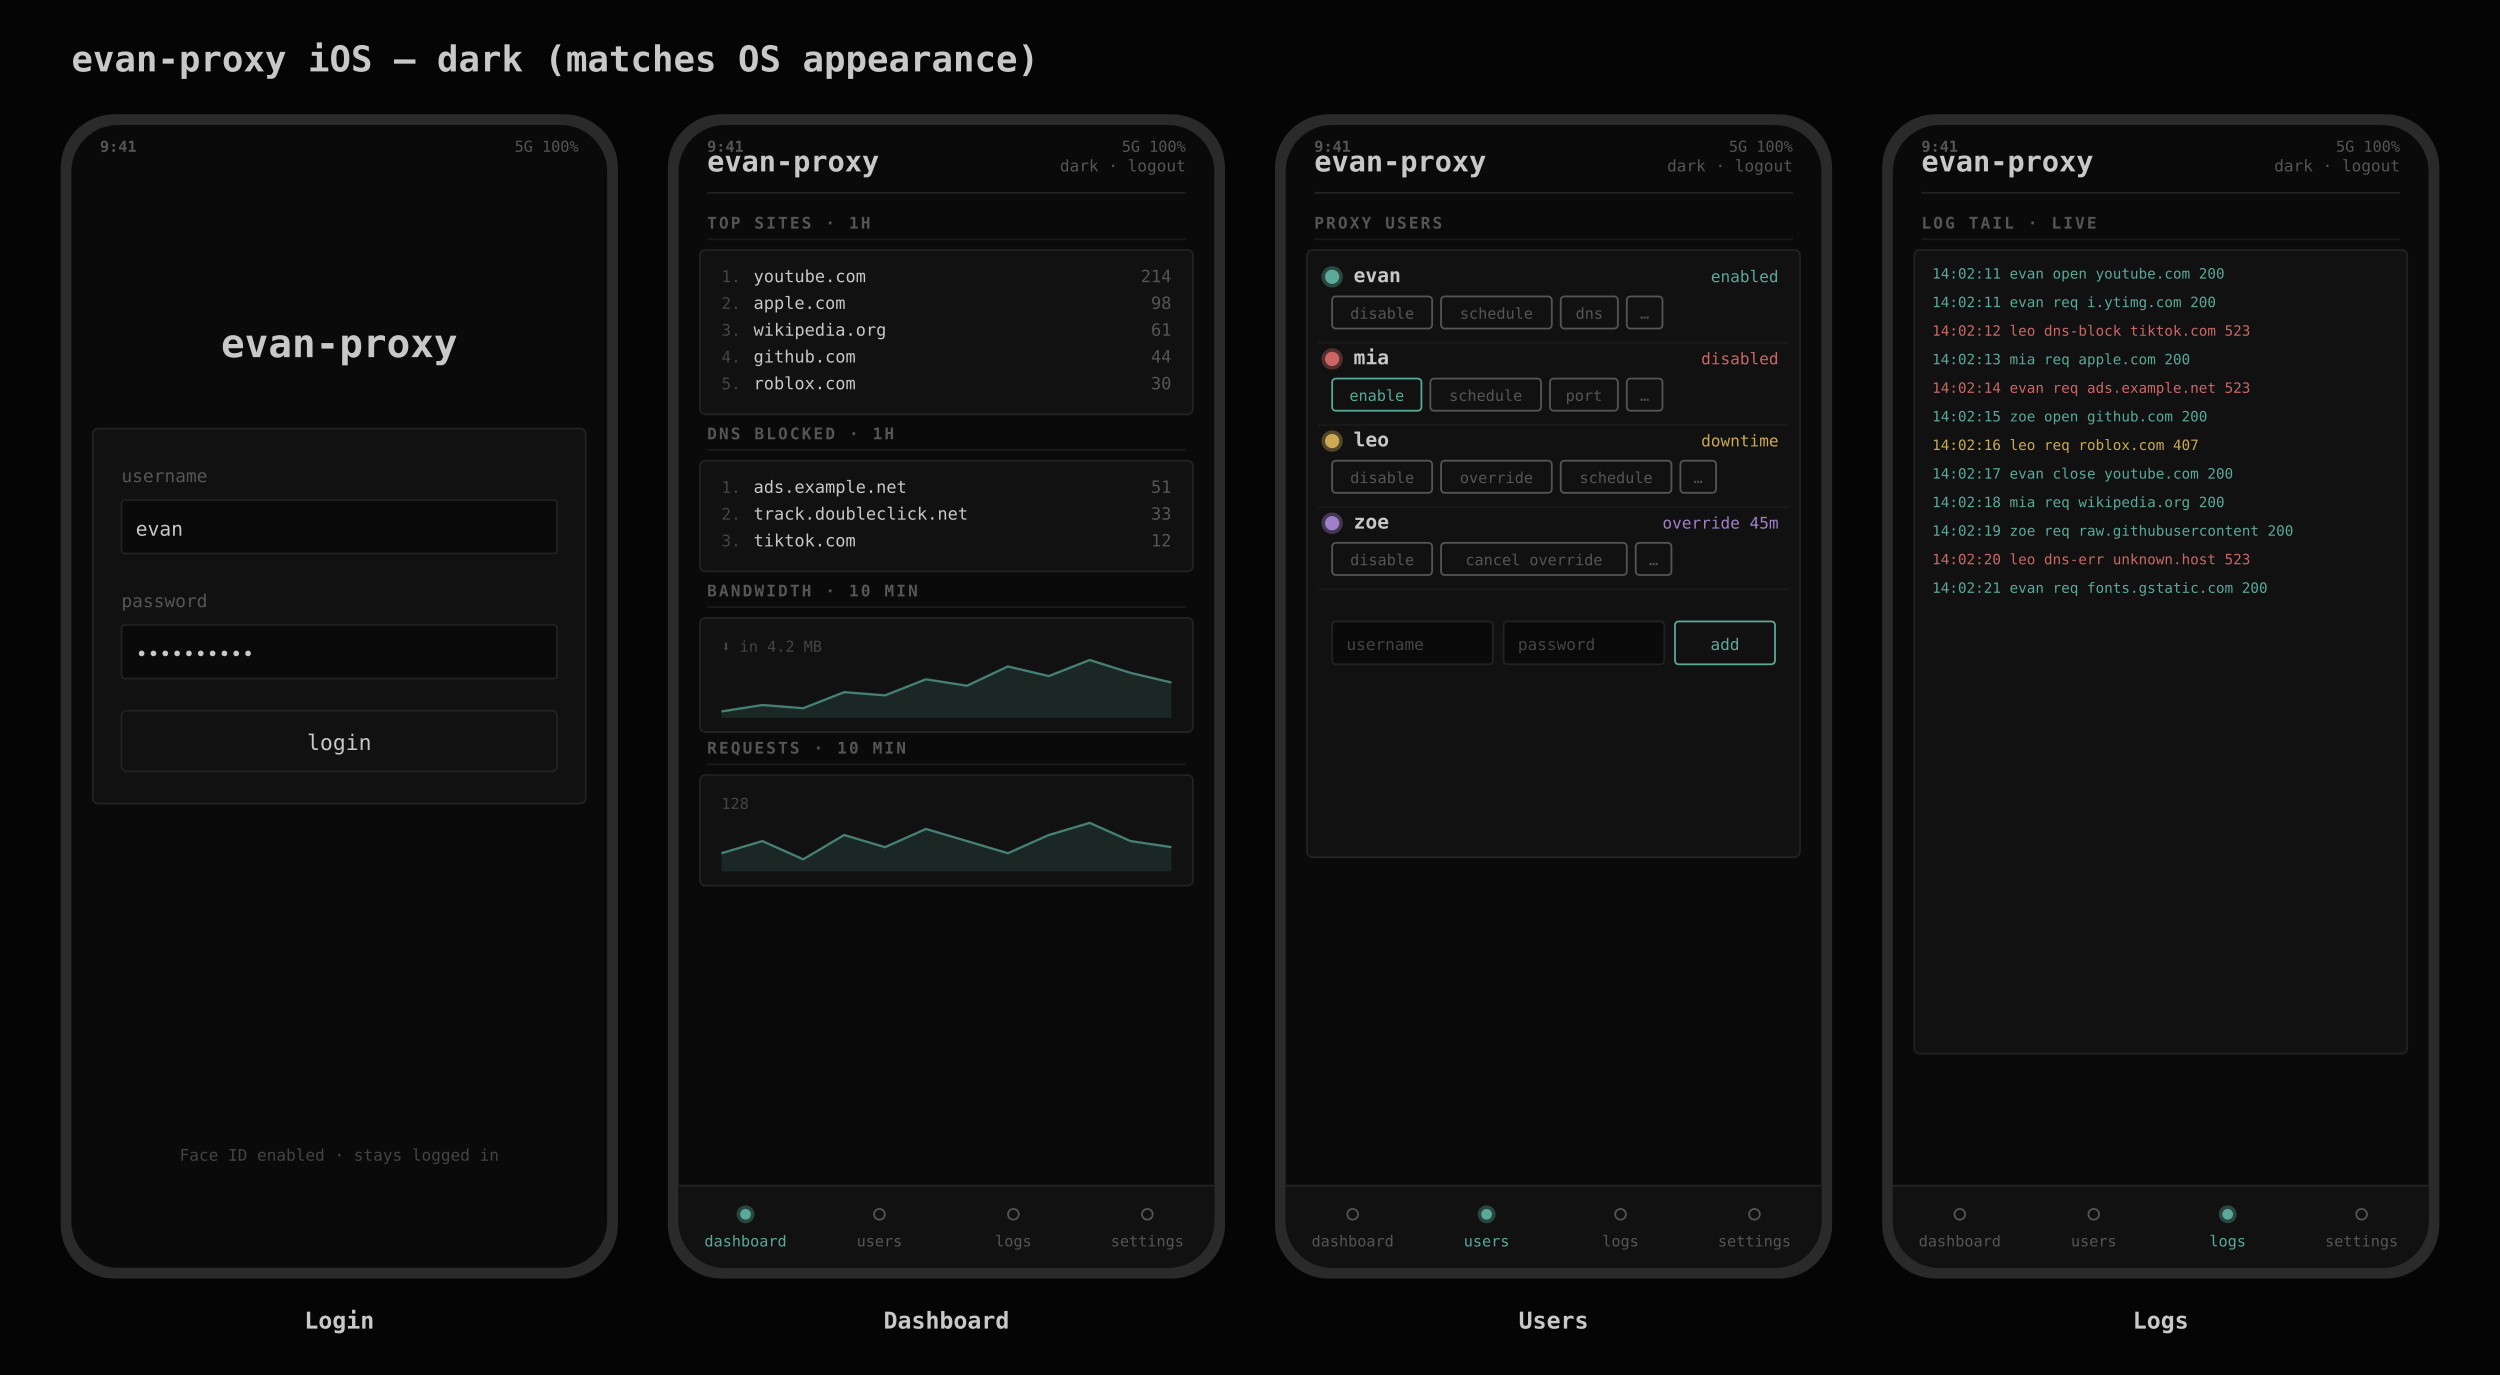
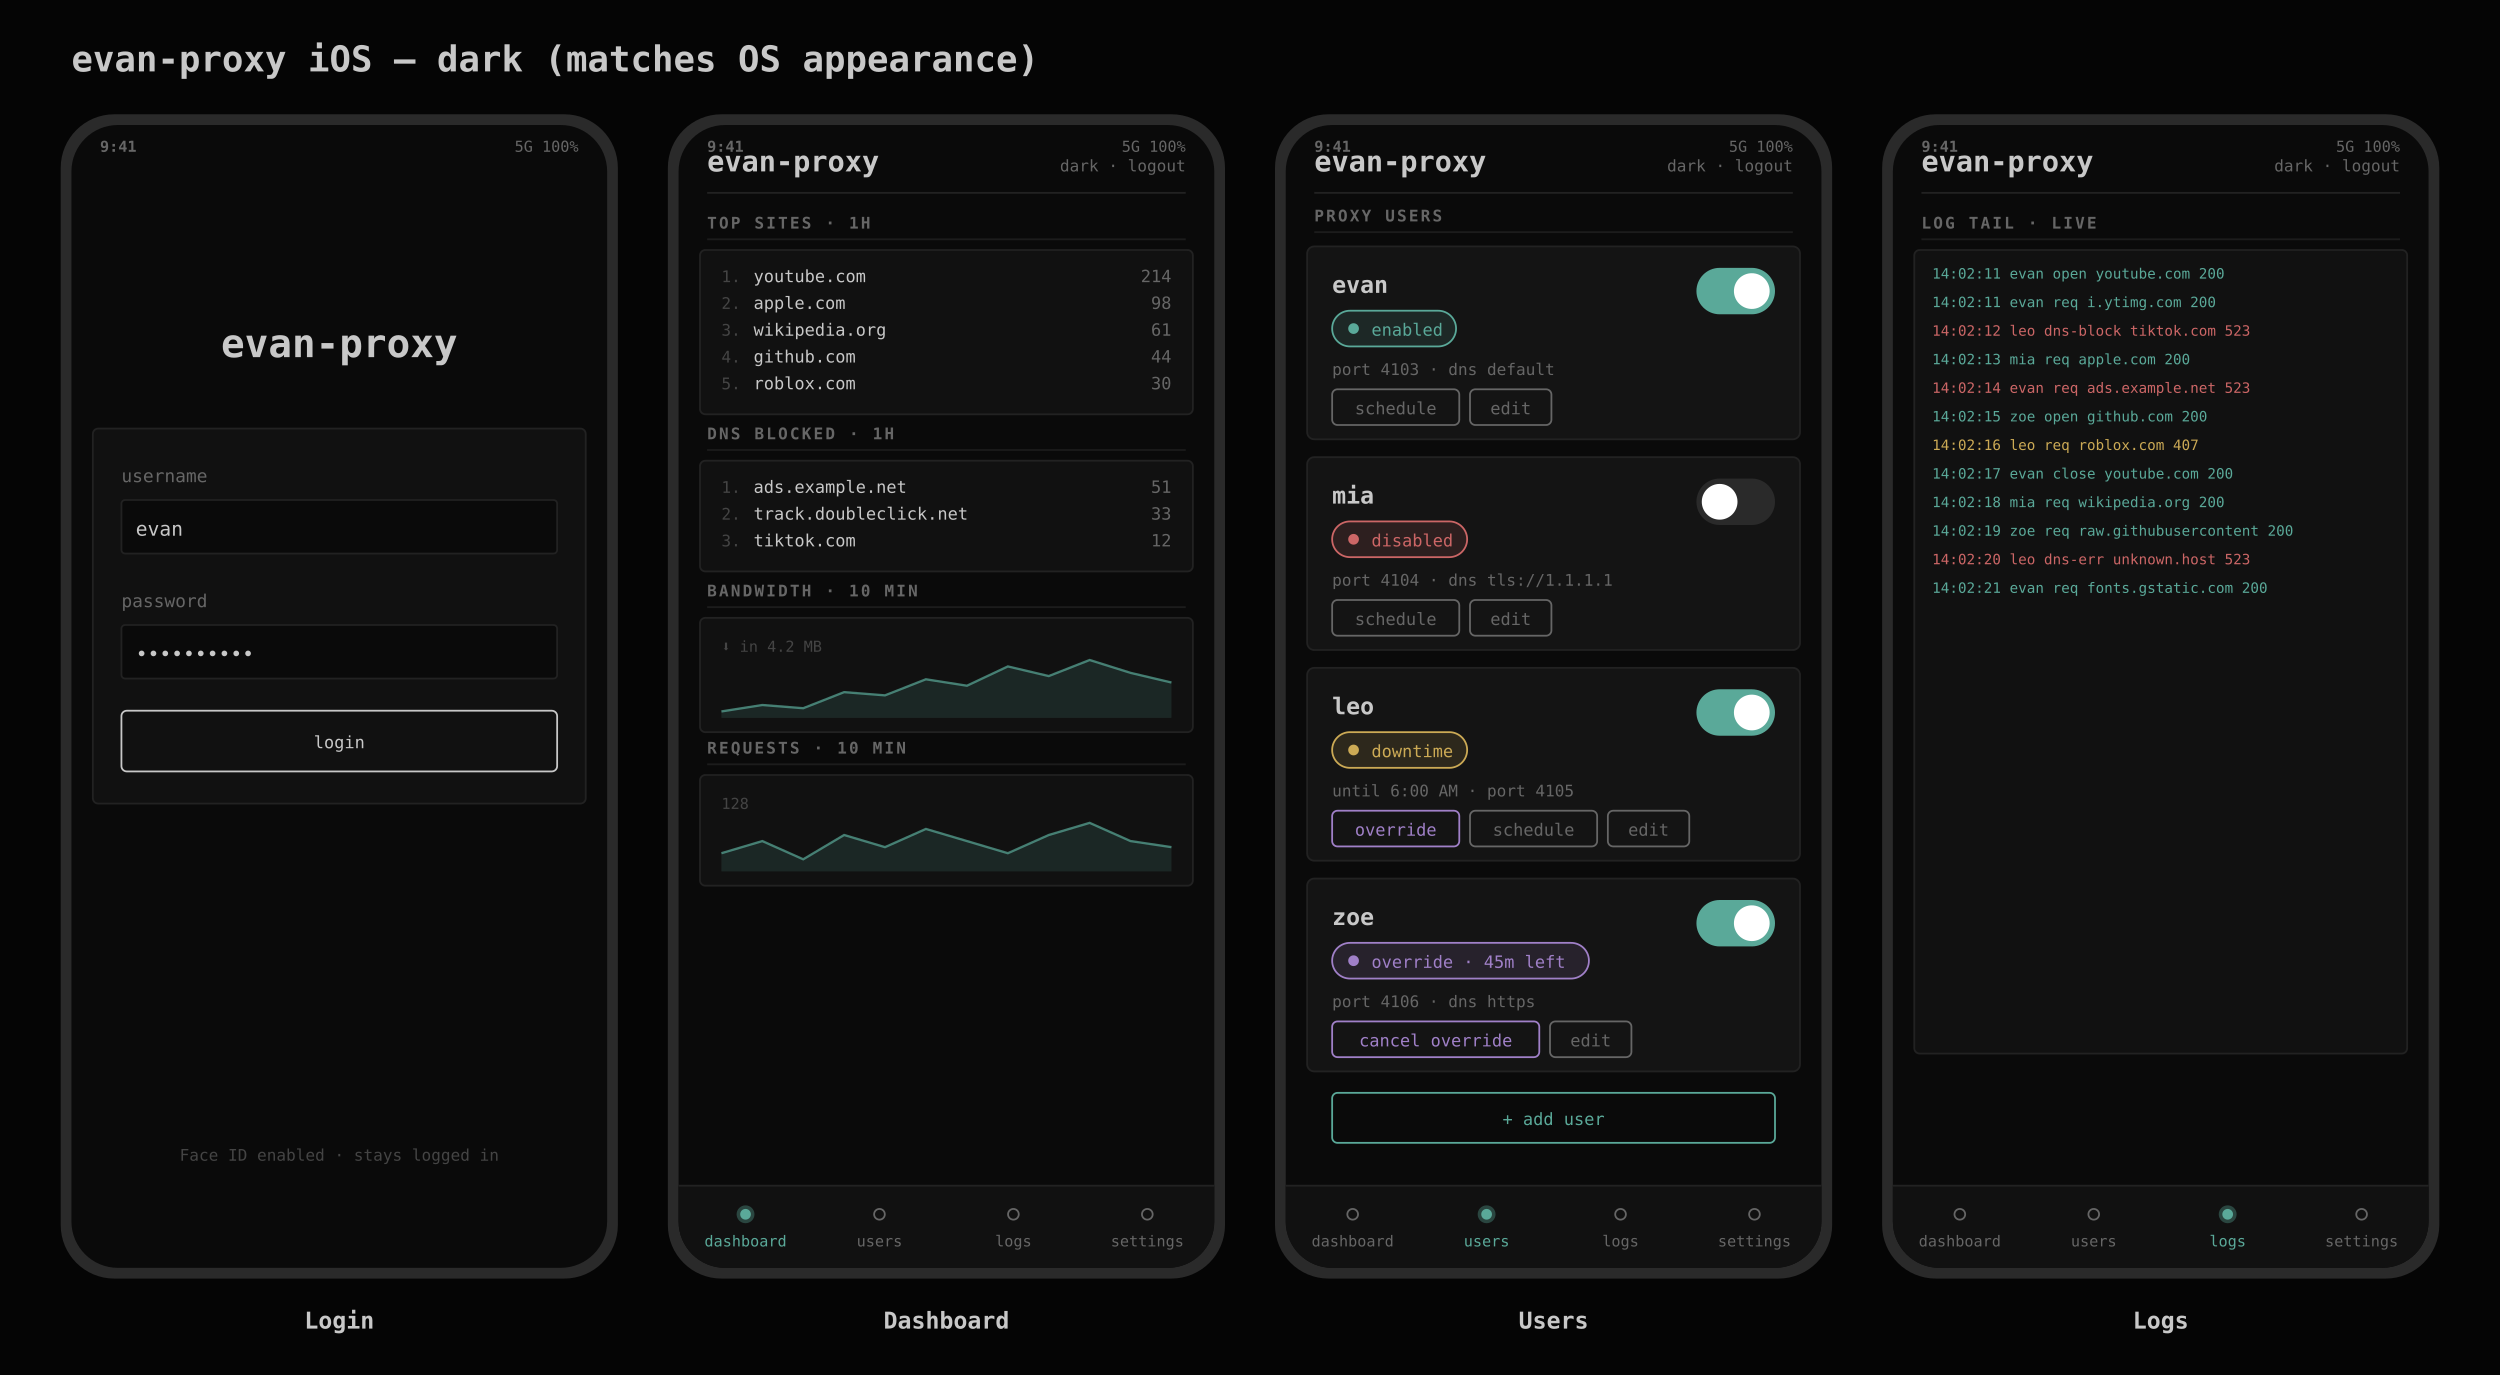
<svg xmlns="http://www.w3.org/2000/svg" width="1400" height="770" viewBox="0 0 1400 770" font-family="Inconsolata, 'SF Mono', 'DejaVu Sans Mono', Menlo, monospace">
  <rect x="0" y="0" width="1400" height="770" rx="0" fill="#050505" />
  <text x="40" y="40" font-family="Inconsolata, 'SF Mono', 'DejaVu Sans Mono', Menlo, monospace" font-size="20" fill="#c8c8c8" font-weight="bold" text-anchor="start">evan-proxy iOS — dark (matches OS appearance)</text>
  <rect x="34" y="64" width="312" height="652" rx="30" fill="#2a2a2a" />
  <rect x="40" y="70" width="300" height="640" rx="26" fill="#0a0a0a" />
-   <text x="56" y="85" font-family="Inconsolata, 'SF Mono', 'DejaVu Sans Mono', Menlo, monospace" font-size="8.5" fill="#555555" font-weight="bold" text-anchor="start">9:41</text>
-   <text x="324" y="85" font-family="Inconsolata, 'SF Mono', 'DejaVu Sans Mono', Menlo, monospace" font-size="8.5" fill="#555555" font-weight="normal" text-anchor="end">5G  100%</text>
+   <text x="56" y="85" font-family="Inconsolata, 'SF Mono', 'DejaVu Sans Mono', Menlo, monospace" font-size="8.5" fill="#666666" font-weight="bold" text-anchor="start">9:41</text>
+   <text x="324" y="85" font-family="Inconsolata, 'SF Mono', 'DejaVu Sans Mono', Menlo, monospace" font-size="8.5" fill="#666666" font-weight="normal" text-anchor="end">5G  100%</text>
  <clipPath id="clip4070">
    <rect x="40" y="70" width="300" height="640" rx="26" />
  </clipPath>
  <g clip-path="url(#clip4070)">
    <text x="190.0" y="200" font-family="Inconsolata, 'SF Mono', 'DejaVu Sans Mono', Menlo, monospace" font-size="22" fill="#c8c8c8" font-weight="bold" text-anchor="middle">evan-proxy</text>
    <rect x="52" y="240" width="276" height="210" rx="3" fill="#111111" stroke="#222222" stroke-width="1" />
-     <text x="68" y="270" font-family="Inconsolata, 'SF Mono', 'DejaVu Sans Mono', Menlo, monospace" font-size="10" fill="#555555" font-weight="normal" text-anchor="start">username</text>
+     <text x="68" y="270" font-family="Inconsolata, 'SF Mono', 'DejaVu Sans Mono', Menlo, monospace" font-size="10" fill="#666666" font-weight="normal" text-anchor="start">username</text>
    <rect x="68" y="280" width="244" height="30" rx="2" fill="#0a0a0a" stroke="#222222" stroke-width="1" />
    <text x="76" y="300" font-family="Inconsolata, 'SF Mono', 'DejaVu Sans Mono', Menlo, monospace" font-size="11" fill="#c8c8c8" font-weight="normal" text-anchor="start">evan</text>
-     <text x="68" y="340" font-family="Inconsolata, 'SF Mono', 'DejaVu Sans Mono', Menlo, monospace" font-size="10" fill="#555555" font-weight="normal" text-anchor="start">password</text>
+     <text x="68" y="340" font-family="Inconsolata, 'SF Mono', 'DejaVu Sans Mono', Menlo, monospace" font-size="10" fill="#666666" font-weight="normal" text-anchor="start">password</text>
    <rect x="68" y="350" width="244" height="30" rx="2" fill="#0a0a0a" stroke="#222222" stroke-width="1" />
    <text x="76" y="370" font-family="Inconsolata, 'SF Mono', 'DejaVu Sans Mono', Menlo, monospace" font-size="11" fill="#c8c8c8" font-weight="normal" text-anchor="start">••••••••••</text>
-     <rect x="68" y="398" width="244" height="34" rx="3" fill="#111111" stroke="#222222" stroke-width="1" />
-     <text x="190.0" y="420" font-family="Inconsolata, 'SF Mono', 'DejaVu Sans Mono', Menlo, monospace" font-size="12" fill="#c8c8c8" font-weight="normal" text-anchor="middle">login</text>
+     <rect x="68" y="398" width="244" height="34" rx="3" fill="none" stroke="#c8c8c8" stroke-width="1" />
+     <text x="190.0" y="419.0" font-family="Inconsolata, 'SF Mono', 'DejaVu Sans Mono', Menlo, monospace" font-size="9.5" fill="#c8c8c8" font-weight="normal" text-anchor="middle">login</text>
    <text x="190.0" y="650" font-family="Inconsolata, 'SF Mono', 'DejaVu Sans Mono', Menlo, monospace" font-size="9" fill="#444444" font-weight="normal" text-anchor="middle">Face ID enabled · stays logged in</text>
  </g>
  <text x="190.0" y="744" font-family="Inconsolata, 'SF Mono', 'DejaVu Sans Mono', Menlo, monospace" font-size="13" fill="#c8c8c8" font-weight="bold" text-anchor="middle">Login</text>
  <rect x="374" y="64" width="312" height="652" rx="30" fill="#2a2a2a" />
  <rect x="380" y="70" width="300" height="640" rx="26" fill="#0a0a0a" />
-   <text x="396" y="85" font-family="Inconsolata, 'SF Mono', 'DejaVu Sans Mono', Menlo, monospace" font-size="8.5" fill="#555555" font-weight="bold" text-anchor="start">9:41</text>
-   <text x="664" y="85" font-family="Inconsolata, 'SF Mono', 'DejaVu Sans Mono', Menlo, monospace" font-size="8.5" fill="#555555" font-weight="normal" text-anchor="end">5G  100%</text>
+   <text x="396" y="85" font-family="Inconsolata, 'SF Mono', 'DejaVu Sans Mono', Menlo, monospace" font-size="8.5" fill="#666666" font-weight="bold" text-anchor="start">9:41</text>
+   <text x="664" y="85" font-family="Inconsolata, 'SF Mono', 'DejaVu Sans Mono', Menlo, monospace" font-size="8.5" fill="#666666" font-weight="normal" text-anchor="end">5G  100%</text>
  <clipPath id="clip38070">
    <rect x="380" y="70" width="300" height="640" rx="26" />
  </clipPath>
  <g clip-path="url(#clip38070)">
    <text x="396" y="96" font-family="Inconsolata, 'SF Mono', 'DejaVu Sans Mono', Menlo, monospace" font-size="16" fill="#c8c8c8" font-weight="bold" text-anchor="start">evan-proxy</text>
-     <text x="664" y="96" font-family="Inconsolata, 'SF Mono', 'DejaVu Sans Mono', Menlo, monospace" font-size="9" fill="#555555" font-weight="normal" text-anchor="end">dark  ·  logout</text>
+     <text x="664" y="96" font-family="Inconsolata, 'SF Mono', 'DejaVu Sans Mono', Menlo, monospace" font-size="9" fill="#666666" font-weight="normal" text-anchor="end">dark  ·  logout</text>
    <line x1="396" y1="108" x2="664" y2="108" stroke="#222222" stroke-width="1" />
-     <text x="396" y="128" font-family="Inconsolata, 'SF Mono', 'DejaVu Sans Mono', Menlo, monospace" font-size="9" fill="#555555" font-weight="bold" text-anchor="start" letter-spacing="1.2">TOP SITES · 1H</text>
-     <line x1="396" y1="134" x2="664" y2="134" stroke="#1a1a1a" stroke-width="1" />
+     <text x="396" y="128" font-family="Inconsolata, 'SF Mono', 'DejaVu Sans Mono', Menlo, monospace" font-size="9" fill="#666666" font-weight="bold" text-anchor="start" letter-spacing="1.2">TOP SITES · 1H</text>
+     <line x1="396" y1="134" x2="664" y2="134" stroke="#1c1c1c" stroke-width="1" />
    <rect x="392" y="140" width="276" height="92" rx="3" fill="#111111" stroke="#222222" stroke-width="1" />
    <text x="404" y="158" font-family="Inconsolata, 'SF Mono', 'DejaVu Sans Mono', Menlo, monospace" font-size="9" fill="#444444" font-weight="normal" text-anchor="start">1.</text>
    <text x="422" y="158" font-family="Inconsolata, 'SF Mono', 'DejaVu Sans Mono', Menlo, monospace" font-size="9.5" fill="#c8c8c8" font-weight="normal" text-anchor="start">youtube.com</text>
-     <text x="656" y="158" font-family="Inconsolata, 'SF Mono', 'DejaVu Sans Mono', Menlo, monospace" font-size="9.5" fill="#555555" font-weight="normal" text-anchor="end">214</text>
+     <text x="656" y="158" font-family="Inconsolata, 'SF Mono', 'DejaVu Sans Mono', Menlo, monospace" font-size="9.5" fill="#666666" font-weight="normal" text-anchor="end">214</text>
    <text x="404" y="173" font-family="Inconsolata, 'SF Mono', 'DejaVu Sans Mono', Menlo, monospace" font-size="9" fill="#444444" font-weight="normal" text-anchor="start">2.</text>
    <text x="422" y="173" font-family="Inconsolata, 'SF Mono', 'DejaVu Sans Mono', Menlo, monospace" font-size="9.5" fill="#c8c8c8" font-weight="normal" text-anchor="start">apple.com</text>
-     <text x="656" y="173" font-family="Inconsolata, 'SF Mono', 'DejaVu Sans Mono', Menlo, monospace" font-size="9.5" fill="#555555" font-weight="normal" text-anchor="end">98</text>
+     <text x="656" y="173" font-family="Inconsolata, 'SF Mono', 'DejaVu Sans Mono', Menlo, monospace" font-size="9.5" fill="#666666" font-weight="normal" text-anchor="end">98</text>
    <text x="404" y="188" font-family="Inconsolata, 'SF Mono', 'DejaVu Sans Mono', Menlo, monospace" font-size="9" fill="#444444" font-weight="normal" text-anchor="start">3.</text>
    <text x="422" y="188" font-family="Inconsolata, 'SF Mono', 'DejaVu Sans Mono', Menlo, monospace" font-size="9.5" fill="#c8c8c8" font-weight="normal" text-anchor="start">wikipedia.org</text>
-     <text x="656" y="188" font-family="Inconsolata, 'SF Mono', 'DejaVu Sans Mono', Menlo, monospace" font-size="9.5" fill="#555555" font-weight="normal" text-anchor="end">61</text>
+     <text x="656" y="188" font-family="Inconsolata, 'SF Mono', 'DejaVu Sans Mono', Menlo, monospace" font-size="9.5" fill="#666666" font-weight="normal" text-anchor="end">61</text>
    <text x="404" y="203" font-family="Inconsolata, 'SF Mono', 'DejaVu Sans Mono', Menlo, monospace" font-size="9" fill="#444444" font-weight="normal" text-anchor="start">4.</text>
    <text x="422" y="203" font-family="Inconsolata, 'SF Mono', 'DejaVu Sans Mono', Menlo, monospace" font-size="9.5" fill="#c8c8c8" font-weight="normal" text-anchor="start">github.com</text>
-     <text x="656" y="203" font-family="Inconsolata, 'SF Mono', 'DejaVu Sans Mono', Menlo, monospace" font-size="9.5" fill="#555555" font-weight="normal" text-anchor="end">44</text>
+     <text x="656" y="203" font-family="Inconsolata, 'SF Mono', 'DejaVu Sans Mono', Menlo, monospace" font-size="9.5" fill="#666666" font-weight="normal" text-anchor="end">44</text>
    <text x="404" y="218" font-family="Inconsolata, 'SF Mono', 'DejaVu Sans Mono', Menlo, monospace" font-size="9" fill="#444444" font-weight="normal" text-anchor="start">5.</text>
    <text x="422" y="218" font-family="Inconsolata, 'SF Mono', 'DejaVu Sans Mono', Menlo, monospace" font-size="9.5" fill="#c8c8c8" font-weight="normal" text-anchor="start">roblox.com</text>
-     <text x="656" y="218" font-family="Inconsolata, 'SF Mono', 'DejaVu Sans Mono', Menlo, monospace" font-size="9.5" fill="#555555" font-weight="normal" text-anchor="end">30</text>
-     <text x="396" y="246" font-family="Inconsolata, 'SF Mono', 'DejaVu Sans Mono', Menlo, monospace" font-size="9" fill="#555555" font-weight="bold" text-anchor="start" letter-spacing="1.2">DNS BLOCKED · 1H</text>
-     <line x1="396" y1="252" x2="664" y2="252" stroke="#1a1a1a" stroke-width="1" />
+     <text x="656" y="218" font-family="Inconsolata, 'SF Mono', 'DejaVu Sans Mono', Menlo, monospace" font-size="9.5" fill="#666666" font-weight="normal" text-anchor="end">30</text>
+     <text x="396" y="246" font-family="Inconsolata, 'SF Mono', 'DejaVu Sans Mono', Menlo, monospace" font-size="9" fill="#666666" font-weight="bold" text-anchor="start" letter-spacing="1.2">DNS BLOCKED · 1H</text>
+     <line x1="396" y1="252" x2="664" y2="252" stroke="#1c1c1c" stroke-width="1" />
    <rect x="392" y="258" width="276" height="62" rx="3" fill="#111111" stroke="#222222" stroke-width="1" />
    <text x="404" y="276" font-family="Inconsolata, 'SF Mono', 'DejaVu Sans Mono', Menlo, monospace" font-size="9" fill="#444444" font-weight="normal" text-anchor="start">1.</text>
    <text x="422" y="276" font-family="Inconsolata, 'SF Mono', 'DejaVu Sans Mono', Menlo, monospace" font-size="9.5" fill="#c8c8c8" font-weight="normal" text-anchor="start">ads.example.net</text>
-     <text x="656" y="276" font-family="Inconsolata, 'SF Mono', 'DejaVu Sans Mono', Menlo, monospace" font-size="9.5" fill="#555555" font-weight="normal" text-anchor="end">51</text>
+     <text x="656" y="276" font-family="Inconsolata, 'SF Mono', 'DejaVu Sans Mono', Menlo, monospace" font-size="9.5" fill="#666666" font-weight="normal" text-anchor="end">51</text>
    <text x="404" y="291" font-family="Inconsolata, 'SF Mono', 'DejaVu Sans Mono', Menlo, monospace" font-size="9" fill="#444444" font-weight="normal" text-anchor="start">2.</text>
    <text x="422" y="291" font-family="Inconsolata, 'SF Mono', 'DejaVu Sans Mono', Menlo, monospace" font-size="9.5" fill="#c8c8c8" font-weight="normal" text-anchor="start">track.doubleclick.net</text>
-     <text x="656" y="291" font-family="Inconsolata, 'SF Mono', 'DejaVu Sans Mono', Menlo, monospace" font-size="9.5" fill="#555555" font-weight="normal" text-anchor="end">33</text>
+     <text x="656" y="291" font-family="Inconsolata, 'SF Mono', 'DejaVu Sans Mono', Menlo, monospace" font-size="9.5" fill="#666666" font-weight="normal" text-anchor="end">33</text>
    <text x="404" y="306" font-family="Inconsolata, 'SF Mono', 'DejaVu Sans Mono', Menlo, monospace" font-size="9" fill="#444444" font-weight="normal" text-anchor="start">3.</text>
    <text x="422" y="306" font-family="Inconsolata, 'SF Mono', 'DejaVu Sans Mono', Menlo, monospace" font-size="9.5" fill="#c8c8c8" font-weight="normal" text-anchor="start">tiktok.com</text>
-     <text x="656" y="306" font-family="Inconsolata, 'SF Mono', 'DejaVu Sans Mono', Menlo, monospace" font-size="9.5" fill="#555555" font-weight="normal" text-anchor="end">12</text>
-     <text x="396" y="334" font-family="Inconsolata, 'SF Mono', 'DejaVu Sans Mono', Menlo, monospace" font-size="9" fill="#555555" font-weight="bold" text-anchor="start" letter-spacing="1.2">BANDWIDTH · 10 MIN</text>
-     <line x1="396" y1="340" x2="664" y2="340" stroke="#1a1a1a" stroke-width="1" />
+     <text x="656" y="306" font-family="Inconsolata, 'SF Mono', 'DejaVu Sans Mono', Menlo, monospace" font-size="9.5" fill="#666666" font-weight="normal" text-anchor="end">12</text>
+     <text x="396" y="334" font-family="Inconsolata, 'SF Mono', 'DejaVu Sans Mono', Menlo, monospace" font-size="9" fill="#666666" font-weight="bold" text-anchor="start" letter-spacing="1.2">BANDWIDTH · 10 MIN</text>
+     <line x1="396" y1="340" x2="664" y2="340" stroke="#1c1c1c" stroke-width="1" />
    <rect x="392" y="346" width="276" height="64" rx="3" fill="#111111" stroke="#222222" stroke-width="1" />
    <polygon points="404.0,398.4 426.9,394.8 449.8,396.6 472.7,387.6 495.6,389.4 518.5,380.4 541.5,384.0 564.4,373.2 587.3,378.6 610.2,369.6 633.1,376.8 656.0,382.2 656.0,402.0 404.0,402.0" fill="#5aa999" opacity="0.15" />
    <polyline points="404.0,398.4 426.9,394.8 449.8,396.6 472.7,387.6 495.6,389.4 518.5,380.4 541.5,384.0 564.4,373.2 587.3,378.6 610.2,369.6 633.1,376.8 656.0,382.2" fill="none" stroke="#5aa999" stroke-width="1.3" opacity="0.7" />
    <text x="404" y="365" font-family="Inconsolata, 'SF Mono', 'DejaVu Sans Mono', Menlo, monospace" font-size="8.5" fill="#444444" font-weight="normal" text-anchor="start">⬇ in 4.2 MB</text>
-     <text x="396" y="422" font-family="Inconsolata, 'SF Mono', 'DejaVu Sans Mono', Menlo, monospace" font-size="9" fill="#555555" font-weight="bold" text-anchor="start" letter-spacing="1.2">REQUESTS · 10 MIN</text>
-     <line x1="396" y1="428" x2="664" y2="428" stroke="#1a1a1a" stroke-width="1" />
+     <text x="396" y="422" font-family="Inconsolata, 'SF Mono', 'DejaVu Sans Mono', Menlo, monospace" font-size="9" fill="#666666" font-weight="bold" text-anchor="start" letter-spacing="1.2">REQUESTS · 10 MIN</text>
+     <line x1="396" y1="428" x2="664" y2="428" stroke="#1c1c1c" stroke-width="1" />
    <rect x="392" y="434" width="276" height="62" rx="3" fill="#111111" stroke="#222222" stroke-width="1" />
    <polygon points="404.0,477.8 426.9,471.0 449.8,481.2 472.7,467.6 495.6,474.4 518.5,464.2 541.5,471.0 564.4,477.8 587.3,467.6 610.2,460.8 633.1,471.0 656.0,474.4 656.0,488.0 404.0,488.0" fill="#5aa999" opacity="0.15" />
    <polyline points="404.0,477.8 426.9,471.0 449.8,481.2 472.7,467.6 495.6,474.4 518.5,464.2 541.5,471.0 564.4,477.8 587.3,467.6 610.2,460.8 633.1,471.0 656.0,474.4" fill="none" stroke="#5aa999" stroke-width="1.3" opacity="0.7" />
    <text x="404" y="453" font-family="Inconsolata, 'SF Mono', 'DejaVu Sans Mono', Menlo, monospace" font-size="8.5" fill="#444444" font-weight="normal" text-anchor="start">128</text>
    <rect x="380" y="664" width="300" height="46" rx="0" fill="#111111" />
    <line x1="380" y1="664" x2="680" y2="664" stroke="#222222" stroke-width="1" />
+     <circle cx="417.5" cy="680" r="5" fill="#5aa999" opacity="0.35" />
    <circle cx="417.5" cy="680" r="3" fill="#5aa999" />
-     <circle cx="417.5" cy="680" r="5" fill="#5aa999" opacity="0.35" />
    <text x="417.5" y="698" font-family="Inconsolata, 'SF Mono', 'DejaVu Sans Mono', Menlo, monospace" font-size="8.5" fill="#5aa999" font-weight="normal" text-anchor="middle">dashboard</text>
-     <circle cx="492.5" cy="680" r="3" fill="none" stroke="#555555" stroke-width="1" />
-     <text x="492.5" y="698" font-family="Inconsolata, 'SF Mono', 'DejaVu Sans Mono', Menlo, monospace" font-size="8.5" fill="#555555" font-weight="normal" text-anchor="middle">users</text>
-     <circle cx="567.5" cy="680" r="3" fill="none" stroke="#555555" stroke-width="1" />
-     <text x="567.5" y="698" font-family="Inconsolata, 'SF Mono', 'DejaVu Sans Mono', Menlo, monospace" font-size="8.5" fill="#555555" font-weight="normal" text-anchor="middle">logs</text>
-     <circle cx="642.5" cy="680" r="3" fill="none" stroke="#555555" stroke-width="1" />
-     <text x="642.5" y="698" font-family="Inconsolata, 'SF Mono', 'DejaVu Sans Mono', Menlo, monospace" font-size="8.5" fill="#555555" font-weight="normal" text-anchor="middle">settings</text>
+     <circle cx="492.5" cy="680" r="3" fill="none" stroke="#666666" stroke-width="1" />
+     <text x="492.5" y="698" font-family="Inconsolata, 'SF Mono', 'DejaVu Sans Mono', Menlo, monospace" font-size="8.5" fill="#666666" font-weight="normal" text-anchor="middle">users</text>
+     <circle cx="567.5" cy="680" r="3" fill="none" stroke="#666666" stroke-width="1" />
+     <text x="567.5" y="698" font-family="Inconsolata, 'SF Mono', 'DejaVu Sans Mono', Menlo, monospace" font-size="8.5" fill="#666666" font-weight="normal" text-anchor="middle">logs</text>
+     <circle cx="642.5" cy="680" r="3" fill="none" stroke="#666666" stroke-width="1" />
+     <text x="642.5" y="698" font-family="Inconsolata, 'SF Mono', 'DejaVu Sans Mono', Menlo, monospace" font-size="8.5" fill="#666666" font-weight="normal" text-anchor="middle">settings</text>
  </g>
  <text x="530.0" y="744" font-family="Inconsolata, 'SF Mono', 'DejaVu Sans Mono', Menlo, monospace" font-size="13" fill="#c8c8c8" font-weight="bold" text-anchor="middle">Dashboard</text>
  <rect x="714" y="64" width="312" height="652" rx="30" fill="#2a2a2a" />
  <rect x="720" y="70" width="300" height="640" rx="26" fill="#0a0a0a" />
-   <text x="736" y="85" font-family="Inconsolata, 'SF Mono', 'DejaVu Sans Mono', Menlo, monospace" font-size="8.5" fill="#555555" font-weight="bold" text-anchor="start">9:41</text>
-   <text x="1004" y="85" font-family="Inconsolata, 'SF Mono', 'DejaVu Sans Mono', Menlo, monospace" font-size="8.5" fill="#555555" font-weight="normal" text-anchor="end">5G  100%</text>
+   <text x="736" y="85" font-family="Inconsolata, 'SF Mono', 'DejaVu Sans Mono', Menlo, monospace" font-size="8.5" fill="#666666" font-weight="bold" text-anchor="start">9:41</text>
+   <text x="1004" y="85" font-family="Inconsolata, 'SF Mono', 'DejaVu Sans Mono', Menlo, monospace" font-size="8.5" fill="#666666" font-weight="normal" text-anchor="end">5G  100%</text>
  <clipPath id="clip72070">
    <rect x="720" y="70" width="300" height="640" rx="26" />
  </clipPath>
  <g clip-path="url(#clip72070)">
    <text x="736" y="96" font-family="Inconsolata, 'SF Mono', 'DejaVu Sans Mono', Menlo, monospace" font-size="16" fill="#c8c8c8" font-weight="bold" text-anchor="start">evan-proxy</text>
-     <text x="1004" y="96" font-family="Inconsolata, 'SF Mono', 'DejaVu Sans Mono', Menlo, monospace" font-size="9" fill="#555555" font-weight="normal" text-anchor="end">dark  ·  logout</text>
+     <text x="1004" y="96" font-family="Inconsolata, 'SF Mono', 'DejaVu Sans Mono', Menlo, monospace" font-size="9" fill="#666666" font-weight="normal" text-anchor="end">dark  ·  logout</text>
    <line x1="736" y1="108" x2="1004" y2="108" stroke="#222222" stroke-width="1" />
-     <text x="736" y="128" font-family="Inconsolata, 'SF Mono', 'DejaVu Sans Mono', Menlo, monospace" font-size="9" fill="#555555" font-weight="bold" text-anchor="start" letter-spacing="1.2">PROXY USERS</text>
-     <line x1="736" y1="134" x2="1004" y2="134" stroke="#1a1a1a" stroke-width="1" />
-     <rect x="732" y="140" width="276" height="340" rx="3" fill="#111111" stroke="#222222" stroke-width="1" />
-     <circle cx="746" cy="155" r="4" fill="#5aa999" />
-     <circle cx="746" cy="155" r="6" fill="#5aa999" opacity="0.35" />
-     <text x="758" y="158" font-family="Inconsolata, 'SF Mono', 'DejaVu Sans Mono', Menlo, monospace" font-size="11" fill="#c8c8c8" font-weight="bold" text-anchor="start">evan</text>
-     <text x="996" y="158" font-family="Inconsolata, 'SF Mono', 'DejaVu Sans Mono', Menlo, monospace" font-size="9" fill="#5aa999" font-weight="normal" text-anchor="end">enabled</text>
-     <rect x="746" y="166" width="56.0" height="18" rx="2" fill="none" stroke="#555555" stroke-width="1" />
-     <text x="774.0" y="178.5" font-family="Inconsolata, 'SF Mono', 'DejaVu Sans Mono', Menlo, monospace" font-size="8.5" fill="#555555" font-weight="normal" text-anchor="middle">disable</text>
-     <rect x="807.0" y="166" width="62.0" height="18" rx="2" fill="none" stroke="#555555" stroke-width="1" />
-     <text x="838.0" y="178.5" font-family="Inconsolata, 'SF Mono', 'DejaVu Sans Mono', Menlo, monospace" font-size="8.5" fill="#555555" font-weight="normal" text-anchor="middle">schedule</text>
-     <rect x="874.0" y="166" width="32.0" height="18" rx="2" fill="none" stroke="#555555" stroke-width="1" />
-     <text x="890.0" y="178.5" font-family="Inconsolata, 'SF Mono', 'DejaVu Sans Mono', Menlo, monospace" font-size="8.5" fill="#555555" font-weight="normal" text-anchor="middle">dns</text>
-     <rect x="911.0" y="166" width="20.0" height="18" rx="2" fill="none" stroke="#555555" stroke-width="1" />
-     <text x="921.0" y="178.5" font-family="Inconsolata, 'SF Mono', 'DejaVu Sans Mono', Menlo, monospace" font-size="8.5" fill="#555555" font-weight="normal" text-anchor="middle">…</text>
-     <line x1="738" y1="192" x2="1002" y2="192" stroke="#1a1a1a" stroke-width="1" />
-     <circle cx="746" cy="201" r="4" fill="#cc6666" />
-     <circle cx="746" cy="201" r="6" fill="#cc6666" opacity="0.35" />
-     <text x="758" y="204" font-family="Inconsolata, 'SF Mono', 'DejaVu Sans Mono', Menlo, monospace" font-size="11" fill="#c8c8c8" font-weight="bold" text-anchor="start">mia</text>
-     <text x="996" y="204" font-family="Inconsolata, 'SF Mono', 'DejaVu Sans Mono', Menlo, monospace" font-size="9" fill="#cc6666" font-weight="normal" text-anchor="end">disabled</text>
-     <rect x="746" y="212" width="50.0" height="18" rx="2" fill="none" stroke="#5aa999" stroke-width="1" />
-     <text x="771.0" y="224.5" font-family="Inconsolata, 'SF Mono', 'DejaVu Sans Mono', Menlo, monospace" font-size="8.5" fill="#5aa999" font-weight="normal" text-anchor="middle">enable</text>
-     <rect x="801.0" y="212" width="62.0" height="18" rx="2" fill="none" stroke="#555555" stroke-width="1" />
-     <text x="832.0" y="224.5" font-family="Inconsolata, 'SF Mono', 'DejaVu Sans Mono', Menlo, monospace" font-size="8.5" fill="#555555" font-weight="normal" text-anchor="middle">schedule</text>
-     <rect x="868.0" y="212" width="38.0" height="18" rx="2" fill="none" stroke="#555555" stroke-width="1" />
-     <text x="887.0" y="224.5" font-family="Inconsolata, 'SF Mono', 'DejaVu Sans Mono', Menlo, monospace" font-size="8.5" fill="#555555" font-weight="normal" text-anchor="middle">port</text>
-     <rect x="911.0" y="212" width="20.0" height="18" rx="2" fill="none" stroke="#555555" stroke-width="1" />
-     <text x="921.0" y="224.5" font-family="Inconsolata, 'SF Mono', 'DejaVu Sans Mono', Menlo, monospace" font-size="8.5" fill="#555555" font-weight="normal" text-anchor="middle">…</text>
-     <line x1="738" y1="238" x2="1002" y2="238" stroke="#1a1a1a" stroke-width="1" />
-     <circle cx="746" cy="247" r="4" fill="#ccaa55" />
-     <circle cx="746" cy="247" r="6" fill="#ccaa55" opacity="0.35" />
-     <text x="758" y="250" font-family="Inconsolata, 'SF Mono', 'DejaVu Sans Mono', Menlo, monospace" font-size="11" fill="#c8c8c8" font-weight="bold" text-anchor="start">leo</text>
-     <text x="996" y="250" font-family="Inconsolata, 'SF Mono', 'DejaVu Sans Mono', Menlo, monospace" font-size="9" fill="#ccaa55" font-weight="normal" text-anchor="end">downtime</text>
-     <rect x="746" y="258" width="56.0" height="18" rx="2" fill="none" stroke="#555555" stroke-width="1" />
-     <text x="774.0" y="270.5" font-family="Inconsolata, 'SF Mono', 'DejaVu Sans Mono', Menlo, monospace" font-size="8.5" fill="#555555" font-weight="normal" text-anchor="middle">disable</text>
-     <rect x="807.0" y="258" width="62.0" height="18" rx="2" fill="none" stroke="#555555" stroke-width="1" />
-     <text x="838.0" y="270.5" font-family="Inconsolata, 'SF Mono', 'DejaVu Sans Mono', Menlo, monospace" font-size="8.5" fill="#555555" font-weight="normal" text-anchor="middle">override</text>
-     <rect x="874.0" y="258" width="62.0" height="18" rx="2" fill="none" stroke="#555555" stroke-width="1" />
-     <text x="905.0" y="270.5" font-family="Inconsolata, 'SF Mono', 'DejaVu Sans Mono', Menlo, monospace" font-size="8.5" fill="#555555" font-weight="normal" text-anchor="middle">schedule</text>
-     <rect x="941.0" y="258" width="20.0" height="18" rx="2" fill="none" stroke="#555555" stroke-width="1" />
-     <text x="951.0" y="270.5" font-family="Inconsolata, 'SF Mono', 'DejaVu Sans Mono', Menlo, monospace" font-size="8.5" fill="#555555" font-weight="normal" text-anchor="middle">…</text>
-     <line x1="738" y1="284" x2="1002" y2="284" stroke="#1a1a1a" stroke-width="1" />
-     <circle cx="746" cy="293" r="4" fill="#a080c8" />
-     <circle cx="746" cy="293" r="6" fill="#a080c8" opacity="0.35" />
-     <text x="758" y="296" font-family="Inconsolata, 'SF Mono', 'DejaVu Sans Mono', Menlo, monospace" font-size="11" fill="#c8c8c8" font-weight="bold" text-anchor="start">zoe</text>
-     <text x="996" y="296" font-family="Inconsolata, 'SF Mono', 'DejaVu Sans Mono', Menlo, monospace" font-size="9" fill="#a080c8" font-weight="normal" text-anchor="end">override 45m</text>
-     <rect x="746" y="304" width="56.0" height="18" rx="2" fill="none" stroke="#555555" stroke-width="1" />
-     <text x="774.0" y="316.5" font-family="Inconsolata, 'SF Mono', 'DejaVu Sans Mono', Menlo, monospace" font-size="8.5" fill="#555555" font-weight="normal" text-anchor="middle">disable</text>
-     <rect x="807.0" y="304" width="104.0" height="18" rx="2" fill="none" stroke="#555555" stroke-width="1" />
-     <text x="859.0" y="316.5" font-family="Inconsolata, 'SF Mono', 'DejaVu Sans Mono', Menlo, monospace" font-size="8.5" fill="#555555" font-weight="normal" text-anchor="middle">cancel override</text>
-     <rect x="916.0" y="304" width="20.0" height="18" rx="2" fill="none" stroke="#555555" stroke-width="1" />
-     <text x="926.0" y="316.5" font-family="Inconsolata, 'SF Mono', 'DejaVu Sans Mono', Menlo, monospace" font-size="8.5" fill="#555555" font-weight="normal" text-anchor="middle">…</text>
-     <line x1="738" y1="330" x2="1002" y2="330" stroke="#1a1a1a" stroke-width="1" />
-     <rect x="746" y="348" width="90" height="24" rx="2" fill="#0a0a0a" stroke="#222222" stroke-width="1" />
-     <text x="754" y="364" font-family="Inconsolata, 'SF Mono', 'DejaVu Sans Mono', Menlo, monospace" font-size="9" fill="#444444" font-weight="normal" text-anchor="start">username</text>
-     <rect x="842" y="348" width="90" height="24" rx="2" fill="#0a0a0a" stroke="#222222" stroke-width="1" />
-     <text x="850" y="364" font-family="Inconsolata, 'SF Mono', 'DejaVu Sans Mono', Menlo, monospace" font-size="9" fill="#444444" font-weight="normal" text-anchor="start">password</text>
-     <rect x="938" y="348" width="56" height="24" rx="2" fill="#111111" stroke="#5aa999" stroke-width="1" />
-     <text x="966" y="364" font-family="Inconsolata, 'SF Mono', 'DejaVu Sans Mono', Menlo, monospace" font-size="9" fill="#5aa999" font-weight="normal" text-anchor="middle">add</text>
+     <text x="736" y="124" font-family="Inconsolata, 'SF Mono', 'DejaVu Sans Mono', Menlo, monospace" font-size="9" fill="#666666" font-weight="bold" text-anchor="start" letter-spacing="1.2">PROXY USERS</text>
+     <line x1="736" y1="130" x2="1004" y2="130" stroke="#1c1c1c" stroke-width="1" />
+     <rect x="732" y="138" width="276" height="108" rx="4" fill="#141414" stroke="#222222" stroke-width="1" />
+     <text x="746" y="164" font-family="Inconsolata, 'SF Mono', 'DejaVu Sans Mono', Menlo, monospace" font-size="13" fill="#c8c8c8" font-weight="bold" text-anchor="start">evan</text>
+     <rect x="950" y="150" width="44" height="26" rx="13" fill="#5aa999" />
+     <circle cx="981" cy="163" r="10" fill="#ffffff" />
+     <rect x="746" y="174" width="69.4" height="20" rx="10" fill="#5aa99923" stroke="#5aa999" stroke-width="1" />
+     <circle cx="758" cy="184" r="3" fill="#5aa999" />
+     <text x="768" y="188" font-family="Inconsolata, 'SF Mono', 'DejaVu Sans Mono', Menlo, monospace" font-size="9.5" fill="#5aa999" font-weight="normal" text-anchor="start">enabled</text>
+     <text x="746" y="210" font-family="Inconsolata, 'SF Mono', 'DejaVu Sans Mono', Menlo, monospace" font-size="9" fill="#666666" font-weight="normal" text-anchor="start">port 4103 · dns default</text>
+     <rect x="746" y="218" width="71.2" height="20" rx="3" fill="none" stroke="#666666" stroke-width="1" />
+     <text x="781.6" y="232.0" font-family="Inconsolata, 'SF Mono', 'DejaVu Sans Mono', Menlo, monospace" font-size="9.5" fill="#666666" font-weight="normal" text-anchor="middle">schedule</text>
+     <rect x="823.2" y="218" width="45.6" height="20" rx="3" fill="none" stroke="#666666" stroke-width="1" />
+     <text x="846.0" y="232.0" font-family="Inconsolata, 'SF Mono', 'DejaVu Sans Mono', Menlo, monospace" font-size="9.5" fill="#666666" font-weight="normal" text-anchor="middle">edit</text>
+     <rect x="732" y="256" width="276" height="108" rx="4" fill="#141414" stroke="#222222" stroke-width="1" />
+     <text x="746" y="282" font-family="Inconsolata, 'SF Mono', 'DejaVu Sans Mono', Menlo, monospace" font-size="13" fill="#c8c8c8" font-weight="bold" text-anchor="start">mia</text>
+     <rect x="950" y="268" width="44" height="26" rx="13" fill="#2a2a2a" />
+     <circle cx="963" cy="281" r="10" fill="#ffffff" />
+     <rect x="746" y="292" width="75.6" height="20" rx="10" fill="#cc666623" stroke="#cc6666" stroke-width="1" />
+     <circle cx="758" cy="302" r="3" fill="#cc6666" />
+     <text x="768" y="306" font-family="Inconsolata, 'SF Mono', 'DejaVu Sans Mono', Menlo, monospace" font-size="9.5" fill="#cc6666" font-weight="normal" text-anchor="start">disabled</text>
+     <text x="746" y="328" font-family="Inconsolata, 'SF Mono', 'DejaVu Sans Mono', Menlo, monospace" font-size="9" fill="#666666" font-weight="normal" text-anchor="start">port 4104 · dns tls://1.1.1.1</text>
+     <rect x="746" y="336" width="71.2" height="20" rx="3" fill="none" stroke="#666666" stroke-width="1" />
+     <text x="781.6" y="350.0" font-family="Inconsolata, 'SF Mono', 'DejaVu Sans Mono', Menlo, monospace" font-size="9.5" fill="#666666" font-weight="normal" text-anchor="middle">schedule</text>
+     <rect x="823.2" y="336" width="45.6" height="20" rx="3" fill="none" stroke="#666666" stroke-width="1" />
+     <text x="846.0" y="350.0" font-family="Inconsolata, 'SF Mono', 'DejaVu Sans Mono', Menlo, monospace" font-size="9.5" fill="#666666" font-weight="normal" text-anchor="middle">edit</text>
+     <rect x="732" y="374" width="276" height="108" rx="4" fill="#141414" stroke="#222222" stroke-width="1" />
+     <text x="746" y="400" font-family="Inconsolata, 'SF Mono', 'DejaVu Sans Mono', Menlo, monospace" font-size="13" fill="#c8c8c8" font-weight="bold" text-anchor="start">leo</text>
+     <rect x="950" y="386" width="44" height="26" rx="13" fill="#5aa999" />
+     <circle cx="981" cy="399" r="10" fill="#ffffff" />
+     <rect x="746" y="410" width="75.6" height="20" rx="10" fill="#ccaa5523" stroke="#ccaa55" stroke-width="1" />
+     <circle cx="758" cy="420" r="3" fill="#ccaa55" />
+     <text x="768" y="424" font-family="Inconsolata, 'SF Mono', 'DejaVu Sans Mono', Menlo, monospace" font-size="9.5" fill="#ccaa55" font-weight="normal" text-anchor="start">downtime</text>
+     <text x="746" y="446" font-family="Inconsolata, 'SF Mono', 'DejaVu Sans Mono', Menlo, monospace" font-size="9" fill="#666666" font-weight="normal" text-anchor="start">until 6:00 AM · port 4105</text>
+     <rect x="746" y="454" width="71.2" height="20" rx="3" fill="none" stroke="#a080c8" stroke-width="1" />
+     <text x="781.6" y="468.0" font-family="Inconsolata, 'SF Mono', 'DejaVu Sans Mono', Menlo, monospace" font-size="9.5" fill="#a080c8" font-weight="normal" text-anchor="middle">override</text>
+     <rect x="823.2" y="454" width="71.2" height="20" rx="3" fill="none" stroke="#666666" stroke-width="1" />
+     <text x="858.8" y="468.0" font-family="Inconsolata, 'SF Mono', 'DejaVu Sans Mono', Menlo, monospace" font-size="9.5" fill="#666666" font-weight="normal" text-anchor="middle">schedule</text>
+     <rect x="900.4" y="454" width="45.6" height="20" rx="3" fill="none" stroke="#666666" stroke-width="1" />
+     <text x="923.2" y="468.0" font-family="Inconsolata, 'SF Mono', 'DejaVu Sans Mono', Menlo, monospace" font-size="9.5" fill="#666666" font-weight="normal" text-anchor="middle">edit</text>
+     <rect x="732" y="492" width="276" height="108" rx="4" fill="#141414" stroke="#222222" stroke-width="1" />
+     <text x="746" y="518" font-family="Inconsolata, 'SF Mono', 'DejaVu Sans Mono', Menlo, monospace" font-size="13" fill="#c8c8c8" font-weight="bold" text-anchor="start">zoe</text>
+     <rect x="950" y="504" width="44" height="26" rx="13" fill="#5aa999" />
+     <circle cx="981" cy="517" r="10" fill="#ffffff" />
+     <rect x="746" y="528" width="143.8" height="20" rx="10" fill="#a080c823" stroke="#a080c8" stroke-width="1" />
+     <circle cx="758" cy="538" r="3" fill="#a080c8" />
+     <text x="768" y="542" font-family="Inconsolata, 'SF Mono', 'DejaVu Sans Mono', Menlo, monospace" font-size="9.5" fill="#a080c8" font-weight="normal" text-anchor="start">override · 45m left</text>
+     <text x="746" y="564" font-family="Inconsolata, 'SF Mono', 'DejaVu Sans Mono', Menlo, monospace" font-size="9" fill="#666666" font-weight="normal" text-anchor="start">port 4106 · dns https</text>
+     <rect x="746" y="572" width="116.0" height="20" rx="3" fill="none" stroke="#a080c8" stroke-width="1" />
+     <text x="804.0" y="586.0" font-family="Inconsolata, 'SF Mono', 'DejaVu Sans Mono', Menlo, monospace" font-size="9.5" fill="#a080c8" font-weight="normal" text-anchor="middle">cancel override</text>
+     <rect x="868.0" y="572" width="45.6" height="20" rx="3" fill="none" stroke="#666666" stroke-width="1" />
+     <text x="890.8" y="586.0" font-family="Inconsolata, 'SF Mono', 'DejaVu Sans Mono', Menlo, monospace" font-size="9.5" fill="#666666" font-weight="normal" text-anchor="middle">edit</text>
+     <rect x="746" y="612" width="248" height="28" rx="3" fill="none" stroke="#5aa999" stroke-width="1" />
+     <text x="870.0" y="630.0" font-family="Inconsolata, 'SF Mono', 'DejaVu Sans Mono', Menlo, monospace" font-size="9.5" fill="#5aa999" font-weight="normal" text-anchor="middle">+ add user</text>
    <rect x="720" y="664" width="300" height="46" rx="0" fill="#111111" />
    <line x1="720" y1="664" x2="1020" y2="664" stroke="#222222" stroke-width="1" />
-     <circle cx="757.5" cy="680" r="3" fill="none" stroke="#555555" stroke-width="1" />
-     <text x="757.5" y="698" font-family="Inconsolata, 'SF Mono', 'DejaVu Sans Mono', Menlo, monospace" font-size="8.5" fill="#555555" font-weight="normal" text-anchor="middle">dashboard</text>
+     <circle cx="757.5" cy="680" r="3" fill="none" stroke="#666666" stroke-width="1" />
+     <text x="757.5" y="698" font-family="Inconsolata, 'SF Mono', 'DejaVu Sans Mono', Menlo, monospace" font-size="8.5" fill="#666666" font-weight="normal" text-anchor="middle">dashboard</text>
+     <circle cx="832.5" cy="680" r="5" fill="#5aa999" opacity="0.35" />
    <circle cx="832.5" cy="680" r="3" fill="#5aa999" />
-     <circle cx="832.5" cy="680" r="5" fill="#5aa999" opacity="0.35" />
    <text x="832.5" y="698" font-family="Inconsolata, 'SF Mono', 'DejaVu Sans Mono', Menlo, monospace" font-size="8.5" fill="#5aa999" font-weight="normal" text-anchor="middle">users</text>
-     <circle cx="907.5" cy="680" r="3" fill="none" stroke="#555555" stroke-width="1" />
-     <text x="907.5" y="698" font-family="Inconsolata, 'SF Mono', 'DejaVu Sans Mono', Menlo, monospace" font-size="8.5" fill="#555555" font-weight="normal" text-anchor="middle">logs</text>
-     <circle cx="982.5" cy="680" r="3" fill="none" stroke="#555555" stroke-width="1" />
-     <text x="982.5" y="698" font-family="Inconsolata, 'SF Mono', 'DejaVu Sans Mono', Menlo, monospace" font-size="8.5" fill="#555555" font-weight="normal" text-anchor="middle">settings</text>
+     <circle cx="907.5" cy="680" r="3" fill="none" stroke="#666666" stroke-width="1" />
+     <text x="907.5" y="698" font-family="Inconsolata, 'SF Mono', 'DejaVu Sans Mono', Menlo, monospace" font-size="8.5" fill="#666666" font-weight="normal" text-anchor="middle">logs</text>
+     <circle cx="982.5" cy="680" r="3" fill="none" stroke="#666666" stroke-width="1" />
+     <text x="982.5" y="698" font-family="Inconsolata, 'SF Mono', 'DejaVu Sans Mono', Menlo, monospace" font-size="8.5" fill="#666666" font-weight="normal" text-anchor="middle">settings</text>
  </g>
  <text x="870.0" y="744" font-family="Inconsolata, 'SF Mono', 'DejaVu Sans Mono', Menlo, monospace" font-size="13" fill="#c8c8c8" font-weight="bold" text-anchor="middle">Users</text>
  <rect x="1054" y="64" width="312" height="652" rx="30" fill="#2a2a2a" />
  <rect x="1060" y="70" width="300" height="640" rx="26" fill="#0a0a0a" />
-   <text x="1076" y="85" font-family="Inconsolata, 'SF Mono', 'DejaVu Sans Mono', Menlo, monospace" font-size="8.5" fill="#555555" font-weight="bold" text-anchor="start">9:41</text>
-   <text x="1344" y="85" font-family="Inconsolata, 'SF Mono', 'DejaVu Sans Mono', Menlo, monospace" font-size="8.5" fill="#555555" font-weight="normal" text-anchor="end">5G  100%</text>
+   <text x="1076" y="85" font-family="Inconsolata, 'SF Mono', 'DejaVu Sans Mono', Menlo, monospace" font-size="8.5" fill="#666666" font-weight="bold" text-anchor="start">9:41</text>
+   <text x="1344" y="85" font-family="Inconsolata, 'SF Mono', 'DejaVu Sans Mono', Menlo, monospace" font-size="8.5" fill="#666666" font-weight="normal" text-anchor="end">5G  100%</text>
  <clipPath id="clip106070">
    <rect x="1060" y="70" width="300" height="640" rx="26" />
  </clipPath>
  <g clip-path="url(#clip106070)">
    <text x="1076" y="96" font-family="Inconsolata, 'SF Mono', 'DejaVu Sans Mono', Menlo, monospace" font-size="16" fill="#c8c8c8" font-weight="bold" text-anchor="start">evan-proxy</text>
-     <text x="1344" y="96" font-family="Inconsolata, 'SF Mono', 'DejaVu Sans Mono', Menlo, monospace" font-size="9" fill="#555555" font-weight="normal" text-anchor="end">dark  ·  logout</text>
+     <text x="1344" y="96" font-family="Inconsolata, 'SF Mono', 'DejaVu Sans Mono', Menlo, monospace" font-size="9" fill="#666666" font-weight="normal" text-anchor="end">dark  ·  logout</text>
    <line x1="1076" y1="108" x2="1344" y2="108" stroke="#222222" stroke-width="1" />
-     <text x="1076" y="128" font-family="Inconsolata, 'SF Mono', 'DejaVu Sans Mono', Menlo, monospace" font-size="9" fill="#555555" font-weight="bold" text-anchor="start" letter-spacing="1.2">LOG TAIL · LIVE</text>
-     <line x1="1076" y1="134" x2="1344" y2="134" stroke="#1a1a1a" stroke-width="1" />
+     <text x="1076" y="128" font-family="Inconsolata, 'SF Mono', 'DejaVu Sans Mono', Menlo, monospace" font-size="9" fill="#666666" font-weight="bold" text-anchor="start" letter-spacing="1.2">LOG TAIL · LIVE</text>
+     <line x1="1076" y1="134" x2="1344" y2="134" stroke="#1c1c1c" stroke-width="1" />
    <rect x="1072" y="140" width="276" height="450" rx="3" fill="#111111" stroke="#222222" stroke-width="1" />
    <text x="1082" y="156" font-family="Inconsolata, 'SF Mono', 'DejaVu Sans Mono', Menlo, monospace" font-size="8" fill="#5aa999" font-weight="normal" text-anchor="start">14:02:11 evan open      youtube.com           200</text>
    <text x="1082" y="172" font-family="Inconsolata, 'SF Mono', 'DejaVu Sans Mono', Menlo, monospace" font-size="8" fill="#5aa999" font-weight="normal" text-anchor="start">14:02:11 evan req       i.ytimg.com           200</text>
    <text x="1082" y="188" font-family="Inconsolata, 'SF Mono', 'DejaVu Sans Mono', Menlo, monospace" font-size="8" fill="#cc6666" font-weight="normal" text-anchor="start">14:02:12 leo  dns-block tiktok.com            523</text>
    <text x="1082" y="204" font-family="Inconsolata, 'SF Mono', 'DejaVu Sans Mono', Menlo, monospace" font-size="8" fill="#5aa999" font-weight="normal" text-anchor="start">14:02:13 mia  req       apple.com             200</text>
    <text x="1082" y="220" font-family="Inconsolata, 'SF Mono', 'DejaVu Sans Mono', Menlo, monospace" font-size="8" fill="#cc6666" font-weight="normal" text-anchor="start">14:02:14 evan req       ads.example.net       523</text>
    <text x="1082" y="236" font-family="Inconsolata, 'SF Mono', 'DejaVu Sans Mono', Menlo, monospace" font-size="8" fill="#5aa999" font-weight="normal" text-anchor="start">14:02:15 zoe  open      github.com            200</text>
    <text x="1082" y="252" font-family="Inconsolata, 'SF Mono', 'DejaVu Sans Mono', Menlo, monospace" font-size="8" fill="#ccaa55" font-weight="normal" text-anchor="start">14:02:16 leo  req       roblox.com            407</text>
    <text x="1082" y="268" font-family="Inconsolata, 'SF Mono', 'DejaVu Sans Mono', Menlo, monospace" font-size="8" fill="#5aa999" font-weight="normal" text-anchor="start">14:02:17 evan close     youtube.com           200</text>
    <text x="1082" y="284" font-family="Inconsolata, 'SF Mono', 'DejaVu Sans Mono', Menlo, monospace" font-size="8" fill="#5aa999" font-weight="normal" text-anchor="start">14:02:18 mia  req       wikipedia.org         200</text>
    <text x="1082" y="300" font-family="Inconsolata, 'SF Mono', 'DejaVu Sans Mono', Menlo, monospace" font-size="8" fill="#5aa999" font-weight="normal" text-anchor="start">14:02:19 zoe  req       raw.githubusercontent 200</text>
    <text x="1082" y="316" font-family="Inconsolata, 'SF Mono', 'DejaVu Sans Mono', Menlo, monospace" font-size="8" fill="#cc6666" font-weight="normal" text-anchor="start">14:02:20 leo  dns-err   unknown.host          523</text>
    <text x="1082" y="332" font-family="Inconsolata, 'SF Mono', 'DejaVu Sans Mono', Menlo, monospace" font-size="8" fill="#5aa999" font-weight="normal" text-anchor="start">14:02:21 evan req       fonts.gstatic.com     200</text>
    <rect x="1060" y="664" width="300" height="46" rx="0" fill="#111111" />
    <line x1="1060" y1="664" x2="1360" y2="664" stroke="#222222" stroke-width="1" />
-     <circle cx="1097.5" cy="680" r="3" fill="none" stroke="#555555" stroke-width="1" />
-     <text x="1097.5" y="698" font-family="Inconsolata, 'SF Mono', 'DejaVu Sans Mono', Menlo, monospace" font-size="8.5" fill="#555555" font-weight="normal" text-anchor="middle">dashboard</text>
-     <circle cx="1172.5" cy="680" r="3" fill="none" stroke="#555555" stroke-width="1" />
-     <text x="1172.5" y="698" font-family="Inconsolata, 'SF Mono', 'DejaVu Sans Mono', Menlo, monospace" font-size="8.5" fill="#555555" font-weight="normal" text-anchor="middle">users</text>
+     <circle cx="1097.5" cy="680" r="3" fill="none" stroke="#666666" stroke-width="1" />
+     <text x="1097.5" y="698" font-family="Inconsolata, 'SF Mono', 'DejaVu Sans Mono', Menlo, monospace" font-size="8.5" fill="#666666" font-weight="normal" text-anchor="middle">dashboard</text>
+     <circle cx="1172.5" cy="680" r="3" fill="none" stroke="#666666" stroke-width="1" />
+     <text x="1172.5" y="698" font-family="Inconsolata, 'SF Mono', 'DejaVu Sans Mono', Menlo, monospace" font-size="8.5" fill="#666666" font-weight="normal" text-anchor="middle">users</text>
+     <circle cx="1247.5" cy="680" r="5" fill="#5aa999" opacity="0.35" />
    <circle cx="1247.5" cy="680" r="3" fill="#5aa999" />
-     <circle cx="1247.5" cy="680" r="5" fill="#5aa999" opacity="0.35" />
    <text x="1247.5" y="698" font-family="Inconsolata, 'SF Mono', 'DejaVu Sans Mono', Menlo, monospace" font-size="8.5" fill="#5aa999" font-weight="normal" text-anchor="middle">logs</text>
-     <circle cx="1322.5" cy="680" r="3" fill="none" stroke="#555555" stroke-width="1" />
-     <text x="1322.5" y="698" font-family="Inconsolata, 'SF Mono', 'DejaVu Sans Mono', Menlo, monospace" font-size="8.5" fill="#555555" font-weight="normal" text-anchor="middle">settings</text>
+     <circle cx="1322.5" cy="680" r="3" fill="none" stroke="#666666" stroke-width="1" />
+     <text x="1322.5" y="698" font-family="Inconsolata, 'SF Mono', 'DejaVu Sans Mono', Menlo, monospace" font-size="8.5" fill="#666666" font-weight="normal" text-anchor="middle">settings</text>
  </g>
  <text x="1210.0" y="744" font-family="Inconsolata, 'SF Mono', 'DejaVu Sans Mono', Menlo, monospace" font-size="13" fill="#c8c8c8" font-weight="bold" text-anchor="middle">Logs</text>
</svg>
